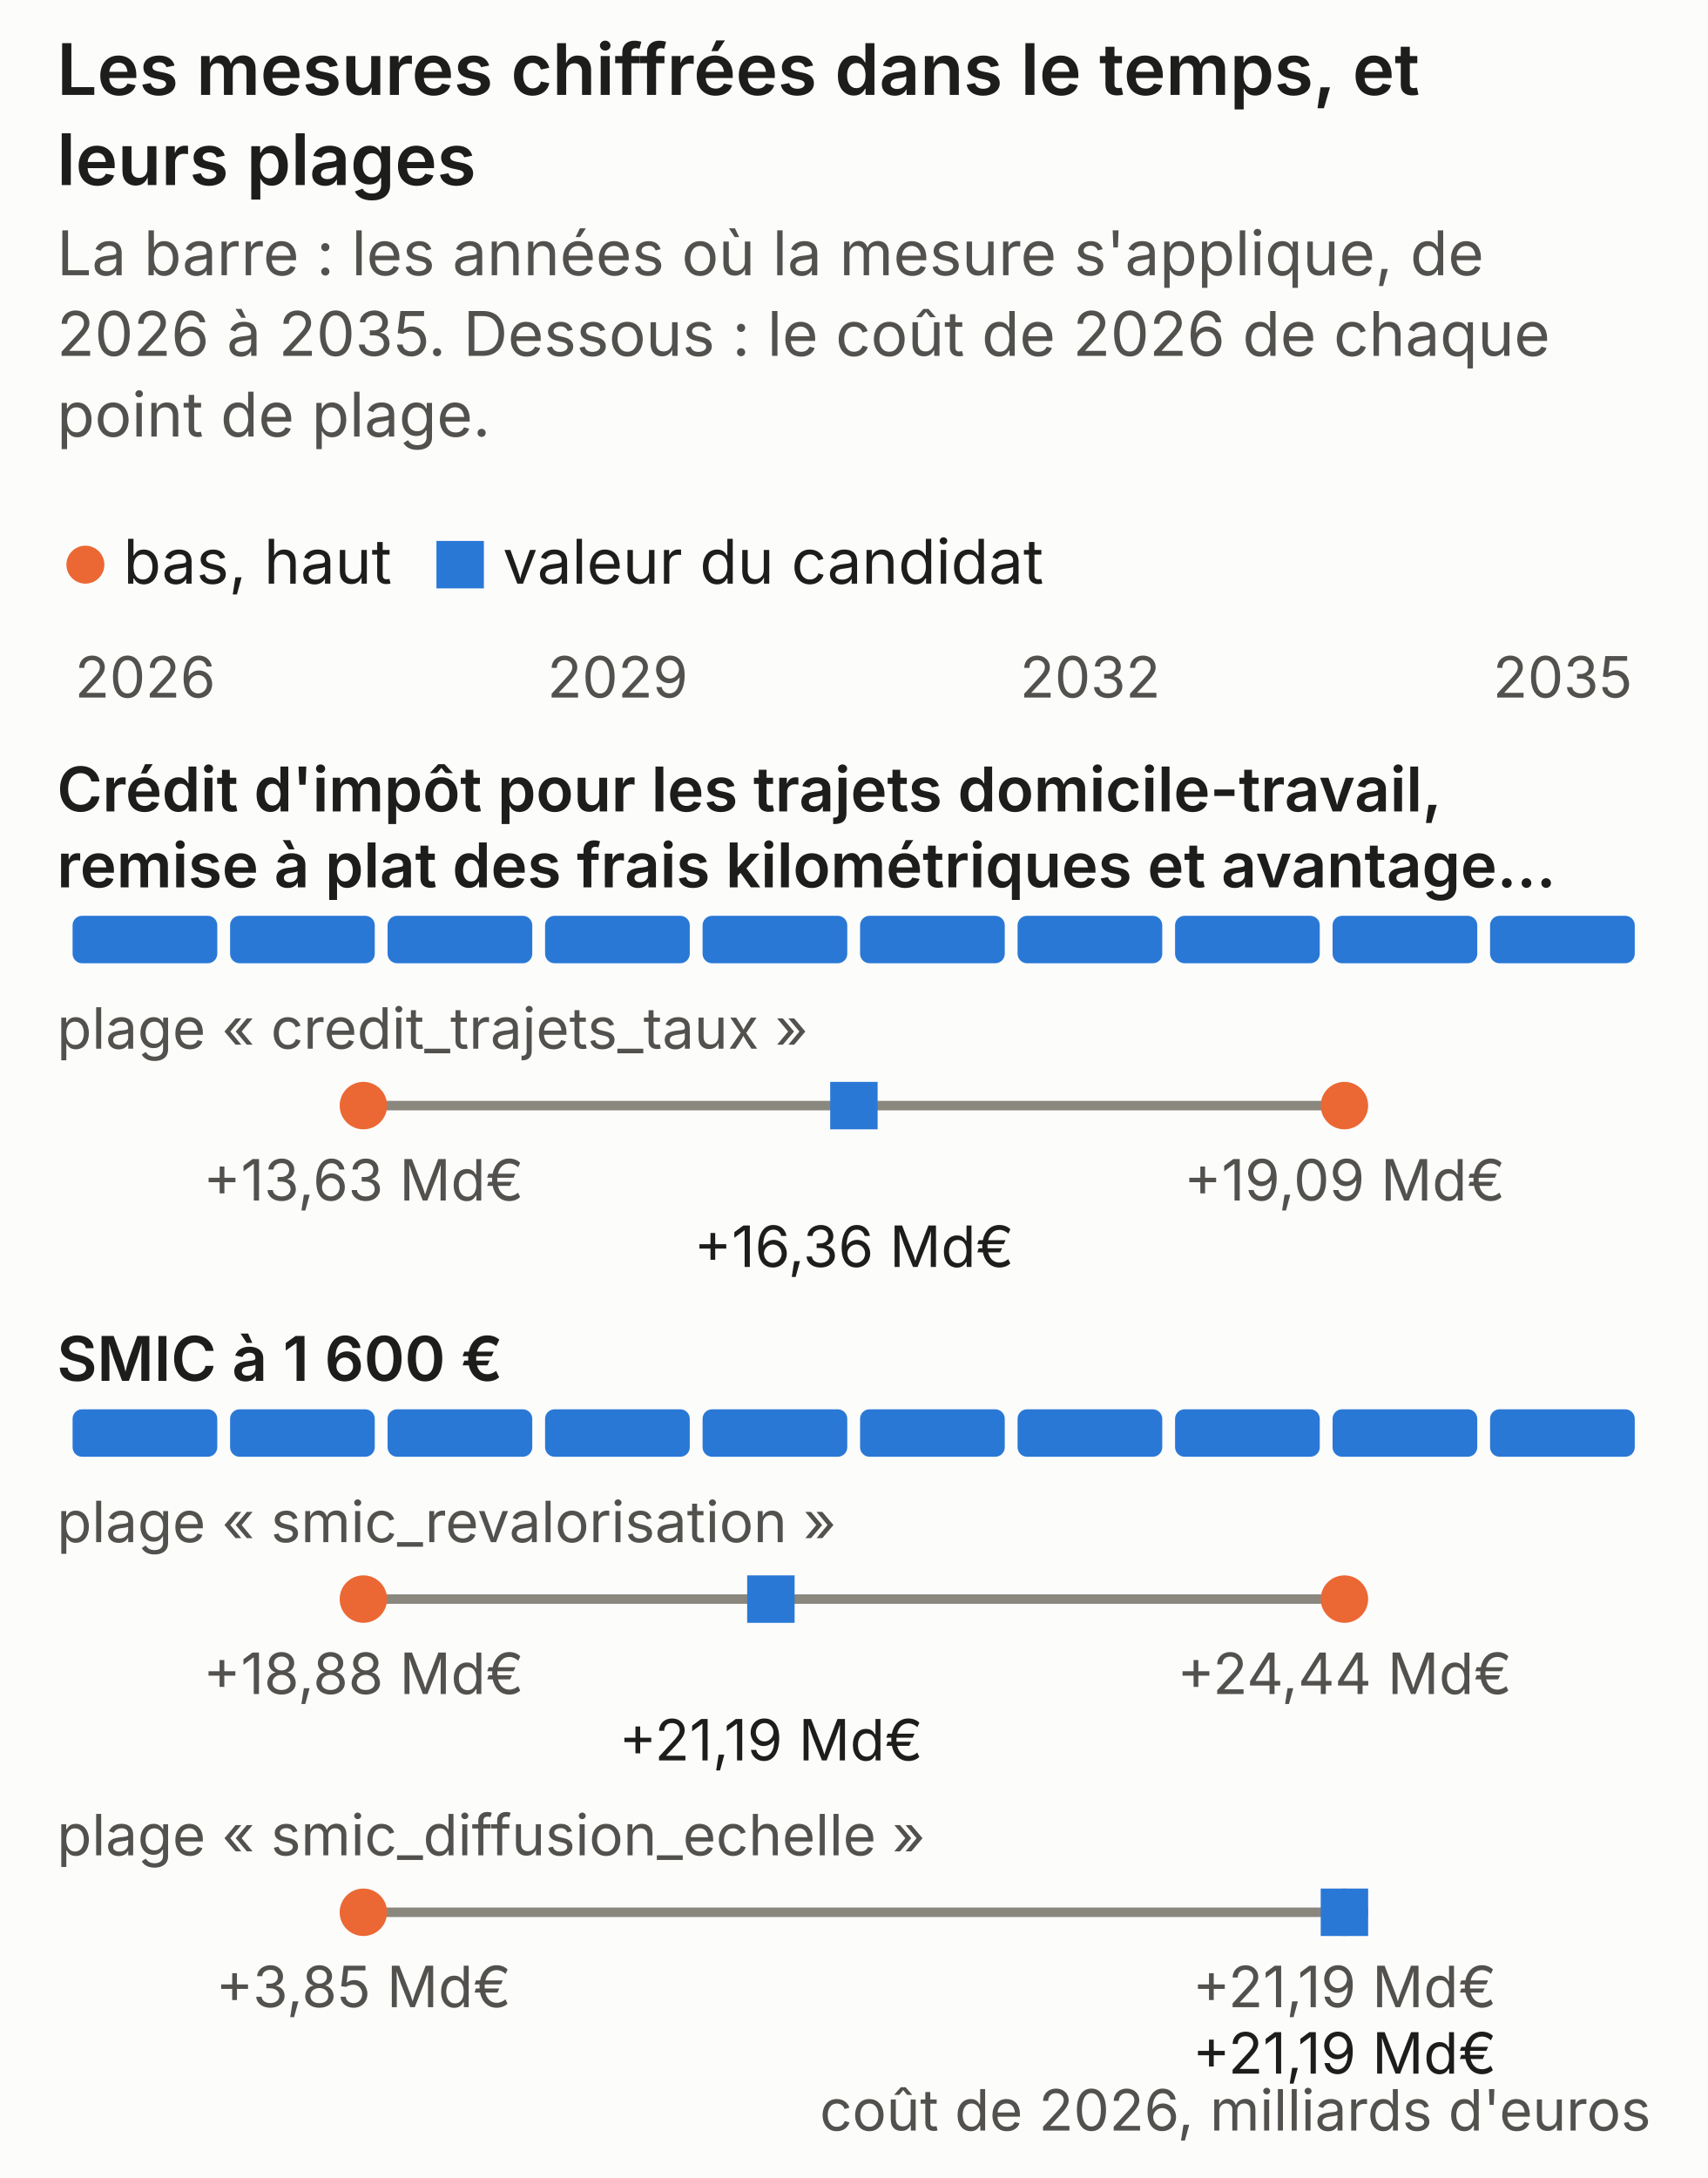
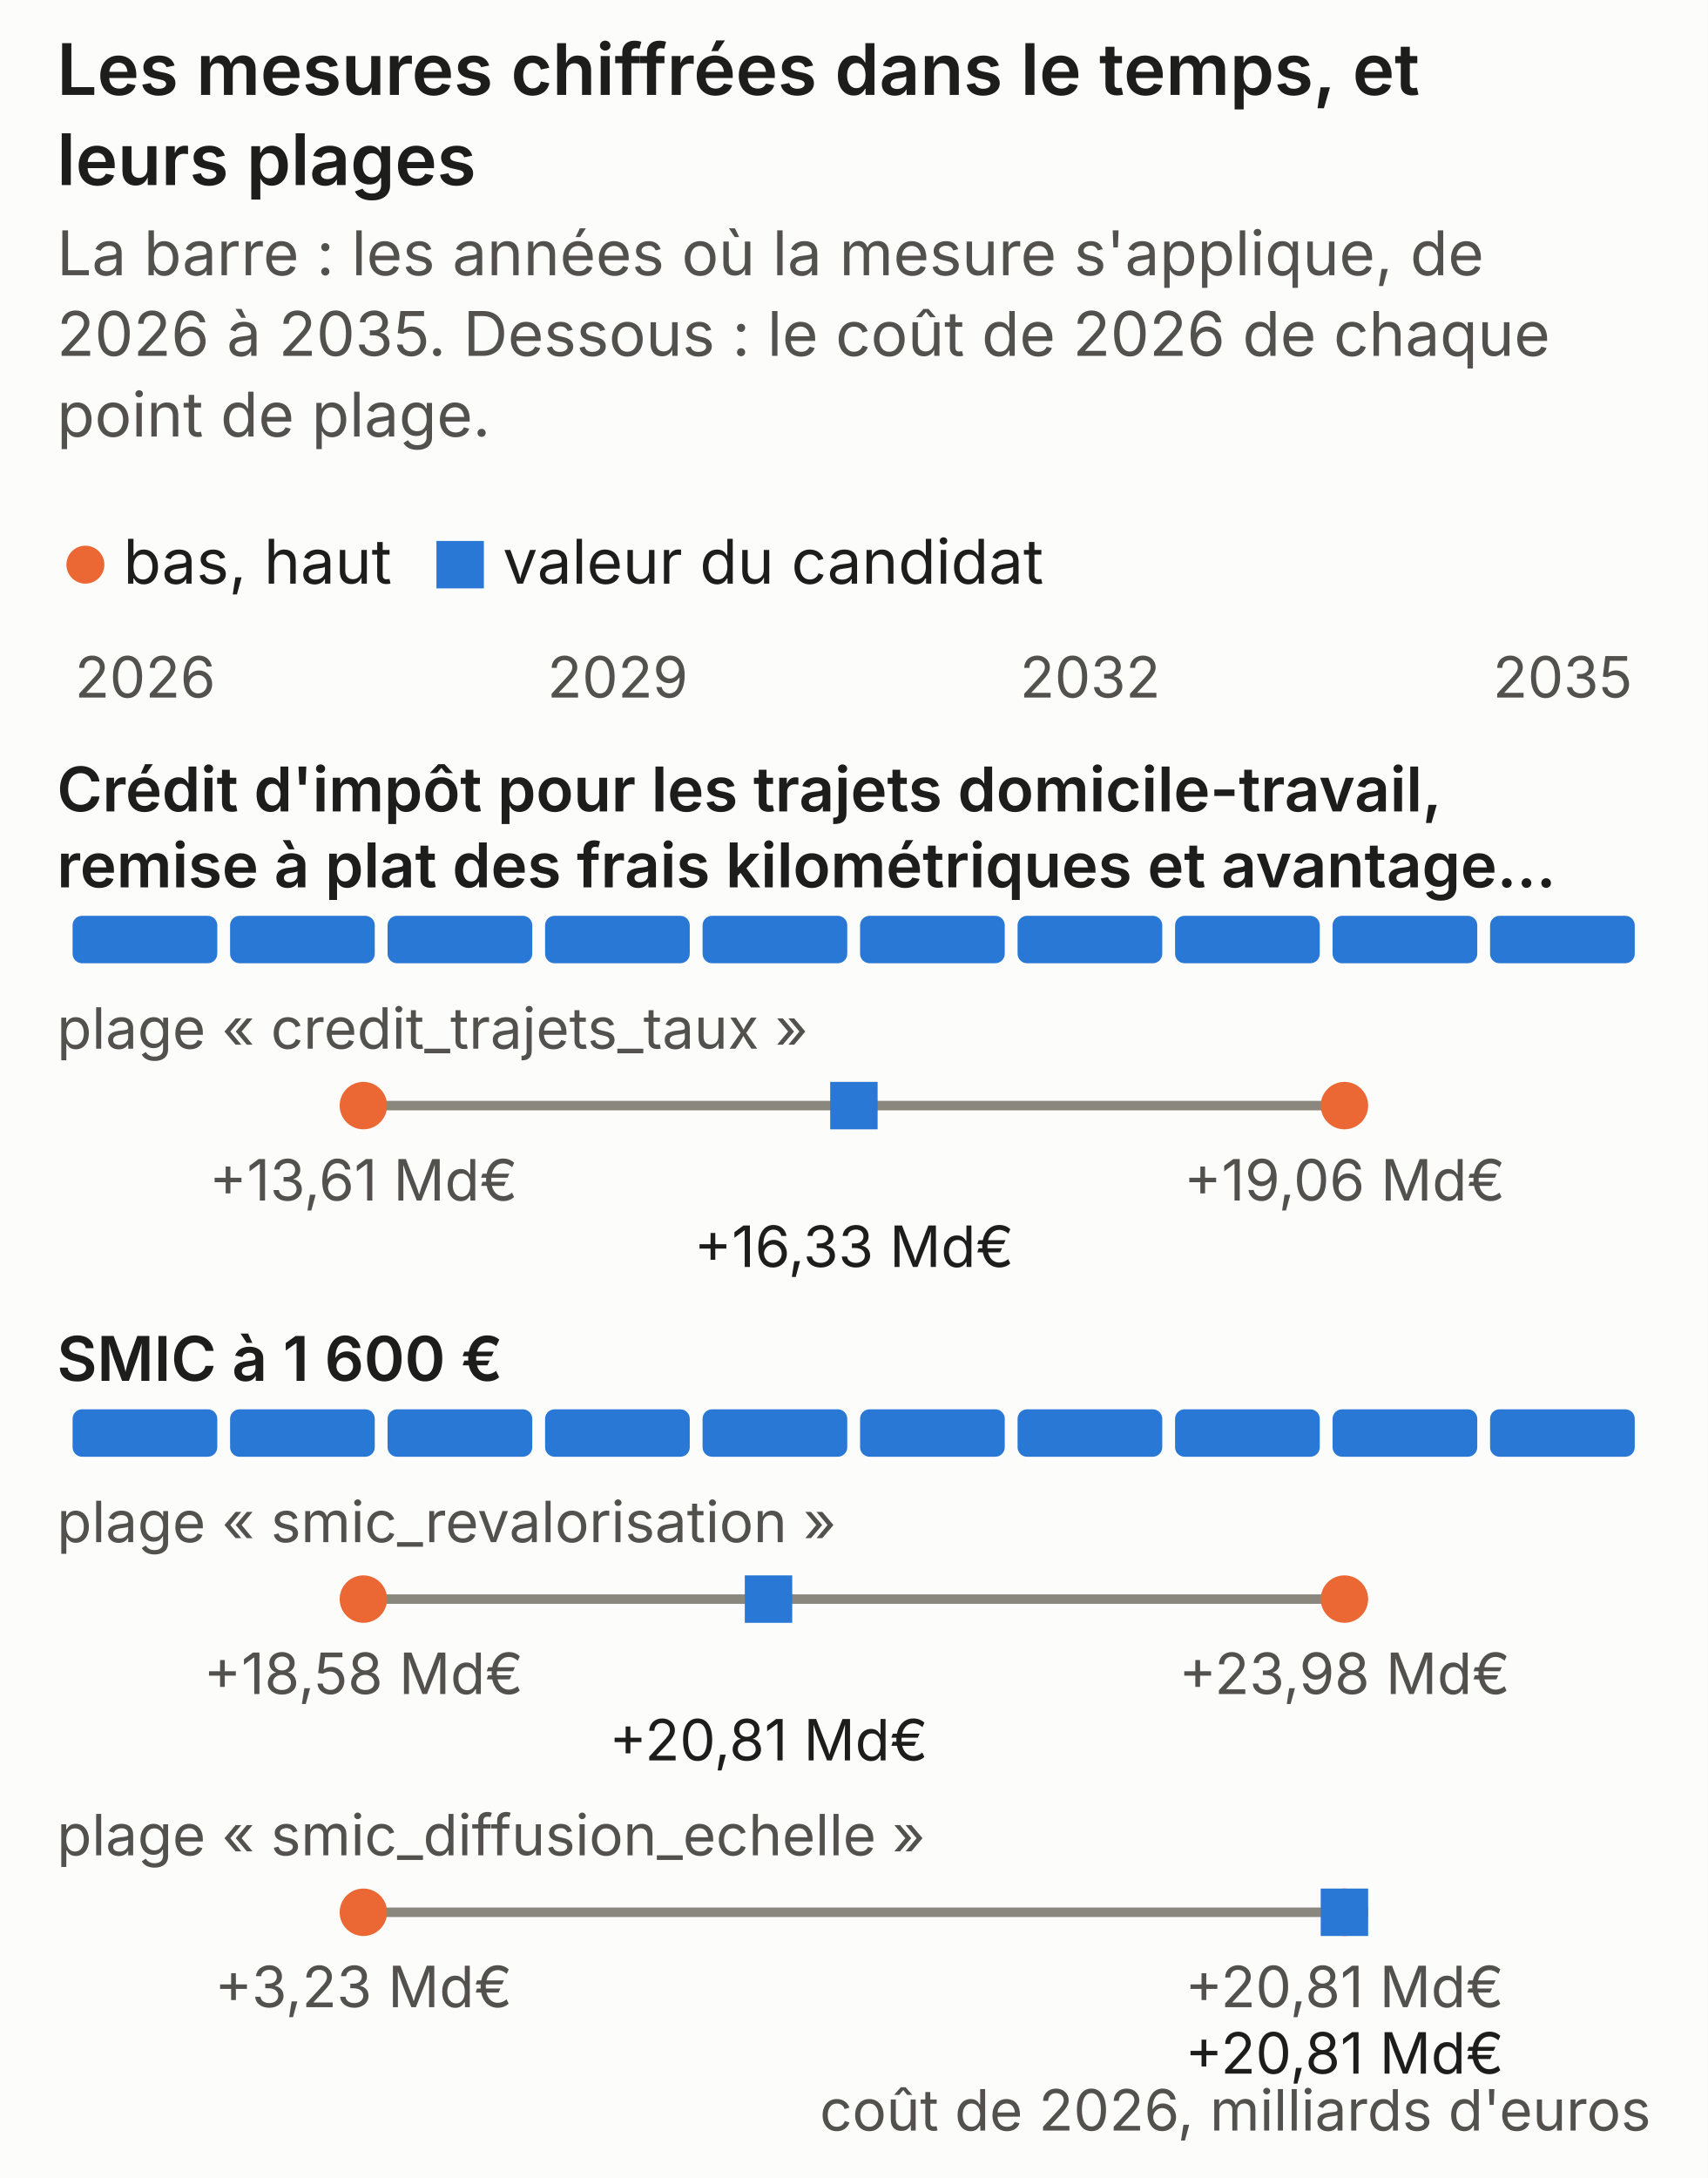
<svg xmlns="http://www.w3.org/2000/svg" viewBox="0 0 360 459" width="360" height="459" role="img" aria-labelledby="pres2027_ruffin_programme-frise-t pres2027_ruffin_programme-frise-d" font-size="13">
  <style>.g-fond{fill:#fcfcfb}.g-encre{fill:#1d1d1b}.g-doux{fill:#52514e}
.g-axe{stroke:#8a877f}.g-grille{stroke:#e4e1da}.g-zero{stroke:#52514e}
.g-s1{stroke:#2a78d6}.g-s2{stroke:#eb6834}.g-s3{stroke:#1baf7a}.g-s4{stroke:#6250d6}
.g-f1{fill:#2a78d6}.g-f2{fill:#eb6834}.g-f3{fill:#1baf7a}.g-f4{fill:#6250d6}
.g-bande{fill:#2a78d6;fill-opacity:.16}.g-plus{fill:#2a78d6}.g-moins{fill:#e34948}
.g-total{fill:#52514e}.g-lien{stroke:#8a877f}.g-sur{fill:#ffffff}
@media (prefers-color-scheme: dark){
.g-fond{fill:#1a1a19}.g-encre{fill:#ece9e2}.g-doux{fill:#c3c2b7}
.g-axe{stroke:#8f8b80}.g-grille{stroke:#33322f}.g-zero{stroke:#c3c2b7}
.g-s1{stroke:#3987e5}.g-s2{stroke:#d95926}.g-s3{stroke:#199e70}.g-s4{stroke:#9085e9}
.g-f1{fill:#3987e5}.g-f2{fill:#d95926}.g-f3{fill:#199e70}.g-f4{fill:#9085e9}
.g-bande{fill:#3987e5;fill-opacity:.24}.g-plus{fill:#3987e5}.g-moins{fill:#e66767}
.g-total{fill:#6b6862}.g-lien{stroke:#8f8b80}}
text{font-family:system-ui,-apple-system,"Segoe UI",sans-serif}</style>
  <rect class="g-fond" fill="#fcfcfb" x="0" y="0" width="360" height="459" />
  <text class="g-encre" fill="#1d1d1b" x="12" y="20" text-anchor="start" font-size="15" font-weight="600">Les mesures chiffrées dans le temps, et</text>
  <text class="g-encre" fill="#1d1d1b" x="12" y="39" text-anchor="start" font-size="15" font-weight="600">leurs plages</text>
  <text class="g-doux" fill="#52514e" x="12" y="58" text-anchor="start">La barre : les années où la mesure s'applique, de</text>
  <text class="g-doux" fill="#52514e" x="12" y="75" text-anchor="start">2026 à 2035. Dessous : le coût de 2026 de chaque</text>
  <text class="g-doux" fill="#52514e" x="12" y="92" text-anchor="start">point de plage.</text>
  <circle class="g-f2" fill="#eb6834" cx="18" cy="119" r="4" />
  <text class="g-encre" fill="#1d1d1b" x="26" y="123" text-anchor="start">bas, haut</text>
  <rect class="g-f1" fill="#2a78d6" x="92" y="114" width="10" height="10" transform="rotate(0)" />
  <text class="g-encre" fill="#1d1d1b" x="106" y="123" text-anchor="start">valeur du candidat</text>
  <text class="g-doux" fill="#52514e" x="30.6" y="147" text-anchor="middle" font-size="12">2026</text>
  <text class="g-doux" fill="#52514e" x="130.2" y="147" text-anchor="middle" font-size="12">2029</text>
  <text class="g-doux" fill="#52514e" x="229.8" y="147" text-anchor="middle" font-size="12">2032</text>
  <text class="g-doux" fill="#52514e" x="329.4" y="147" text-anchor="middle" font-size="12">2035</text>
  <text class="g-encre" fill="#1d1d1b" x="12" y="171" text-anchor="start" font-weight="600">Crédit d'impôt pour les trajets domicile-travail,</text>
  <text class="g-encre" fill="#1d1d1b" x="12" y="187" text-anchor="start" font-weight="600">remise à plat des frais kilométriques et avantage…</text>
  <rect class="g-f1" fill="#2a78d6" x="15.3" y="193" width="30.5" height="10" rx="2" />
  <rect class="g-f1" fill="#2a78d6" x="48.5" y="193" width="30.5" height="10" rx="2" />
  <rect class="g-f1" fill="#2a78d6" x="81.7" y="193" width="30.5" height="10" rx="2" />
  <rect class="g-f1" fill="#2a78d6" x="114.9" y="193" width="30.5" height="10" rx="2" />
  <rect class="g-f1" fill="#2a78d6" x="148.1" y="193" width="30.5" height="10" rx="2" />
  <rect class="g-f1" fill="#2a78d6" x="181.3" y="193" width="30.5" height="10" rx="2" />
  <rect class="g-f1" fill="#2a78d6" x="214.5" y="193" width="30.5" height="10" rx="2" />
  <rect class="g-f1" fill="#2a78d6" x="247.7" y="193" width="30.5" height="10" rx="2" />
  <rect class="g-f1" fill="#2a78d6" x="280.9" y="193" width="30.5" height="10" rx="2" />
  <rect class="g-f1" fill="#2a78d6" x="314.1" y="193" width="30.5" height="10" rx="2" />
  <text class="g-doux" fill="#52514e" x="12" y="221" text-anchor="start" font-size="12">plage « credit_trajets_taux »</text>
  <line class="g-axe" stroke="#8a877f" stroke-width="2" x1="76.6" y1="233" x2="283.4" y2="233" />
  <circle class="g-f2" fill="#eb6834" cx="76.6" cy="233" r="5" />
-   <text class="g-doux" fill="#52514e" x="76.6" y="253" text-anchor="middle" font-size="12">+13,63 Md€</text>
+   <text class="g-doux" fill="#52514e" x="76.6" y="253" text-anchor="middle" font-size="12">+13,61 Md€</text>
  <rect class="g-f1" fill="#2a78d6" x="175" y="228" width="10" height="10" />
-   <text class="g-encre" fill="#1d1d1b" x="180" y="267" text-anchor="middle" font-size="12">+16,36 Md€</text>
+   <text class="g-encre" fill="#1d1d1b" x="180" y="267" text-anchor="middle" font-size="12">+16,33 Md€</text>
  <circle class="g-f2" fill="#eb6834" cx="283.4" cy="233" r="5" />
-   <text class="g-doux" fill="#52514e" x="283.4" y="253" text-anchor="middle" font-size="12">+19,09 Md€</text>
+   <text class="g-doux" fill="#52514e" x="283.4" y="253" text-anchor="middle" font-size="12">+19,06 Md€</text>
  <text class="g-encre" fill="#1d1d1b" x="12" y="291" text-anchor="start" font-weight="600">SMIC à 1 600 €</text>
  <rect class="g-f1" fill="#2a78d6" x="15.3" y="297" width="30.5" height="10" rx="2" />
  <rect class="g-f1" fill="#2a78d6" x="48.5" y="297" width="30.5" height="10" rx="2" />
  <rect class="g-f1" fill="#2a78d6" x="81.7" y="297" width="30.5" height="10" rx="2" />
  <rect class="g-f1" fill="#2a78d6" x="114.9" y="297" width="30.5" height="10" rx="2" />
  <rect class="g-f1" fill="#2a78d6" x="148.1" y="297" width="30.5" height="10" rx="2" />
  <rect class="g-f1" fill="#2a78d6" x="181.3" y="297" width="30.5" height="10" rx="2" />
  <rect class="g-f1" fill="#2a78d6" x="214.5" y="297" width="30.5" height="10" rx="2" />
  <rect class="g-f1" fill="#2a78d6" x="247.7" y="297" width="30.5" height="10" rx="2" />
  <rect class="g-f1" fill="#2a78d6" x="280.9" y="297" width="30.5" height="10" rx="2" />
  <rect class="g-f1" fill="#2a78d6" x="314.1" y="297" width="30.5" height="10" rx="2" />
  <text class="g-doux" fill="#52514e" x="12" y="325" text-anchor="start" font-size="12">plage « smic_revalorisation »</text>
  <line class="g-axe" stroke="#8a877f" stroke-width="2" x1="76.6" y1="337" x2="283.4" y2="337" />
  <circle class="g-f2" fill="#eb6834" cx="76.6" cy="337" r="5" />
-   <text class="g-doux" fill="#52514e" x="76.6" y="357" text-anchor="middle" font-size="12">+18,88 Md€</text>
-   <rect class="g-f1" fill="#2a78d6" x="157.5" y="332" width="10" height="10" />
-   <text class="g-encre" fill="#1d1d1b" x="162.5" y="371" text-anchor="middle" font-size="12">+21,19 Md€</text>
+   <text class="g-doux" fill="#52514e" x="76.6" y="357" text-anchor="middle" font-size="12">+18,58 Md€</text>
+   <rect class="g-f1" fill="#2a78d6" x="157" y="332" width="10" height="10" />
+   <text class="g-encre" fill="#1d1d1b" x="162" y="371" text-anchor="middle" font-size="12">+20,81 Md€</text>
  <circle class="g-f2" fill="#eb6834" cx="283.4" cy="337" r="5" />
-   <text class="g-doux" fill="#52514e" x="283.4" y="357" text-anchor="middle" font-size="12">+24,44 Md€</text>
+   <text class="g-doux" fill="#52514e" x="283.4" y="357" text-anchor="middle" font-size="12">+23,98 Md€</text>
  <text class="g-doux" fill="#52514e" x="12" y="391" text-anchor="start" font-size="12">plage « smic_diffusion_echelle »</text>
  <line class="g-axe" stroke="#8a877f" stroke-width="2" x1="76.6" y1="403" x2="283.4" y2="403" />
  <circle class="g-f2" fill="#eb6834" cx="283.4" cy="403" r="5" />
-   <text class="g-doux" fill="#52514e" x="283.4" y="423" text-anchor="middle" font-size="12">+21,19 Md€</text>
+   <text class="g-doux" fill="#52514e" x="283.4" y="423" text-anchor="middle" font-size="12">+20,81 Md€</text>
  <rect class="g-f1" fill="#2a78d6" x="278.4" y="398" width="10" height="10" />
-   <text class="g-encre" fill="#1d1d1b" x="283.4" y="437" text-anchor="middle" font-size="12">+21,19 Md€</text>
+   <text class="g-encre" fill="#1d1d1b" x="283.4" y="437" text-anchor="middle" font-size="12">+20,81 Md€</text>
  <circle class="g-f2" fill="#eb6834" cx="76.6" cy="403" r="5" />
-   <text class="g-doux" fill="#52514e" x="76.6" y="423" text-anchor="middle" font-size="12">+3,85 Md€</text>
+   <text class="g-doux" fill="#52514e" x="76.6" y="423" text-anchor="middle" font-size="12">+3,23 Md€</text>
  <text class="g-doux" fill="#52514e" x="348" y="449" text-anchor="end" font-size="12">coût de 2026, milliards d'euros</text>
</svg>
